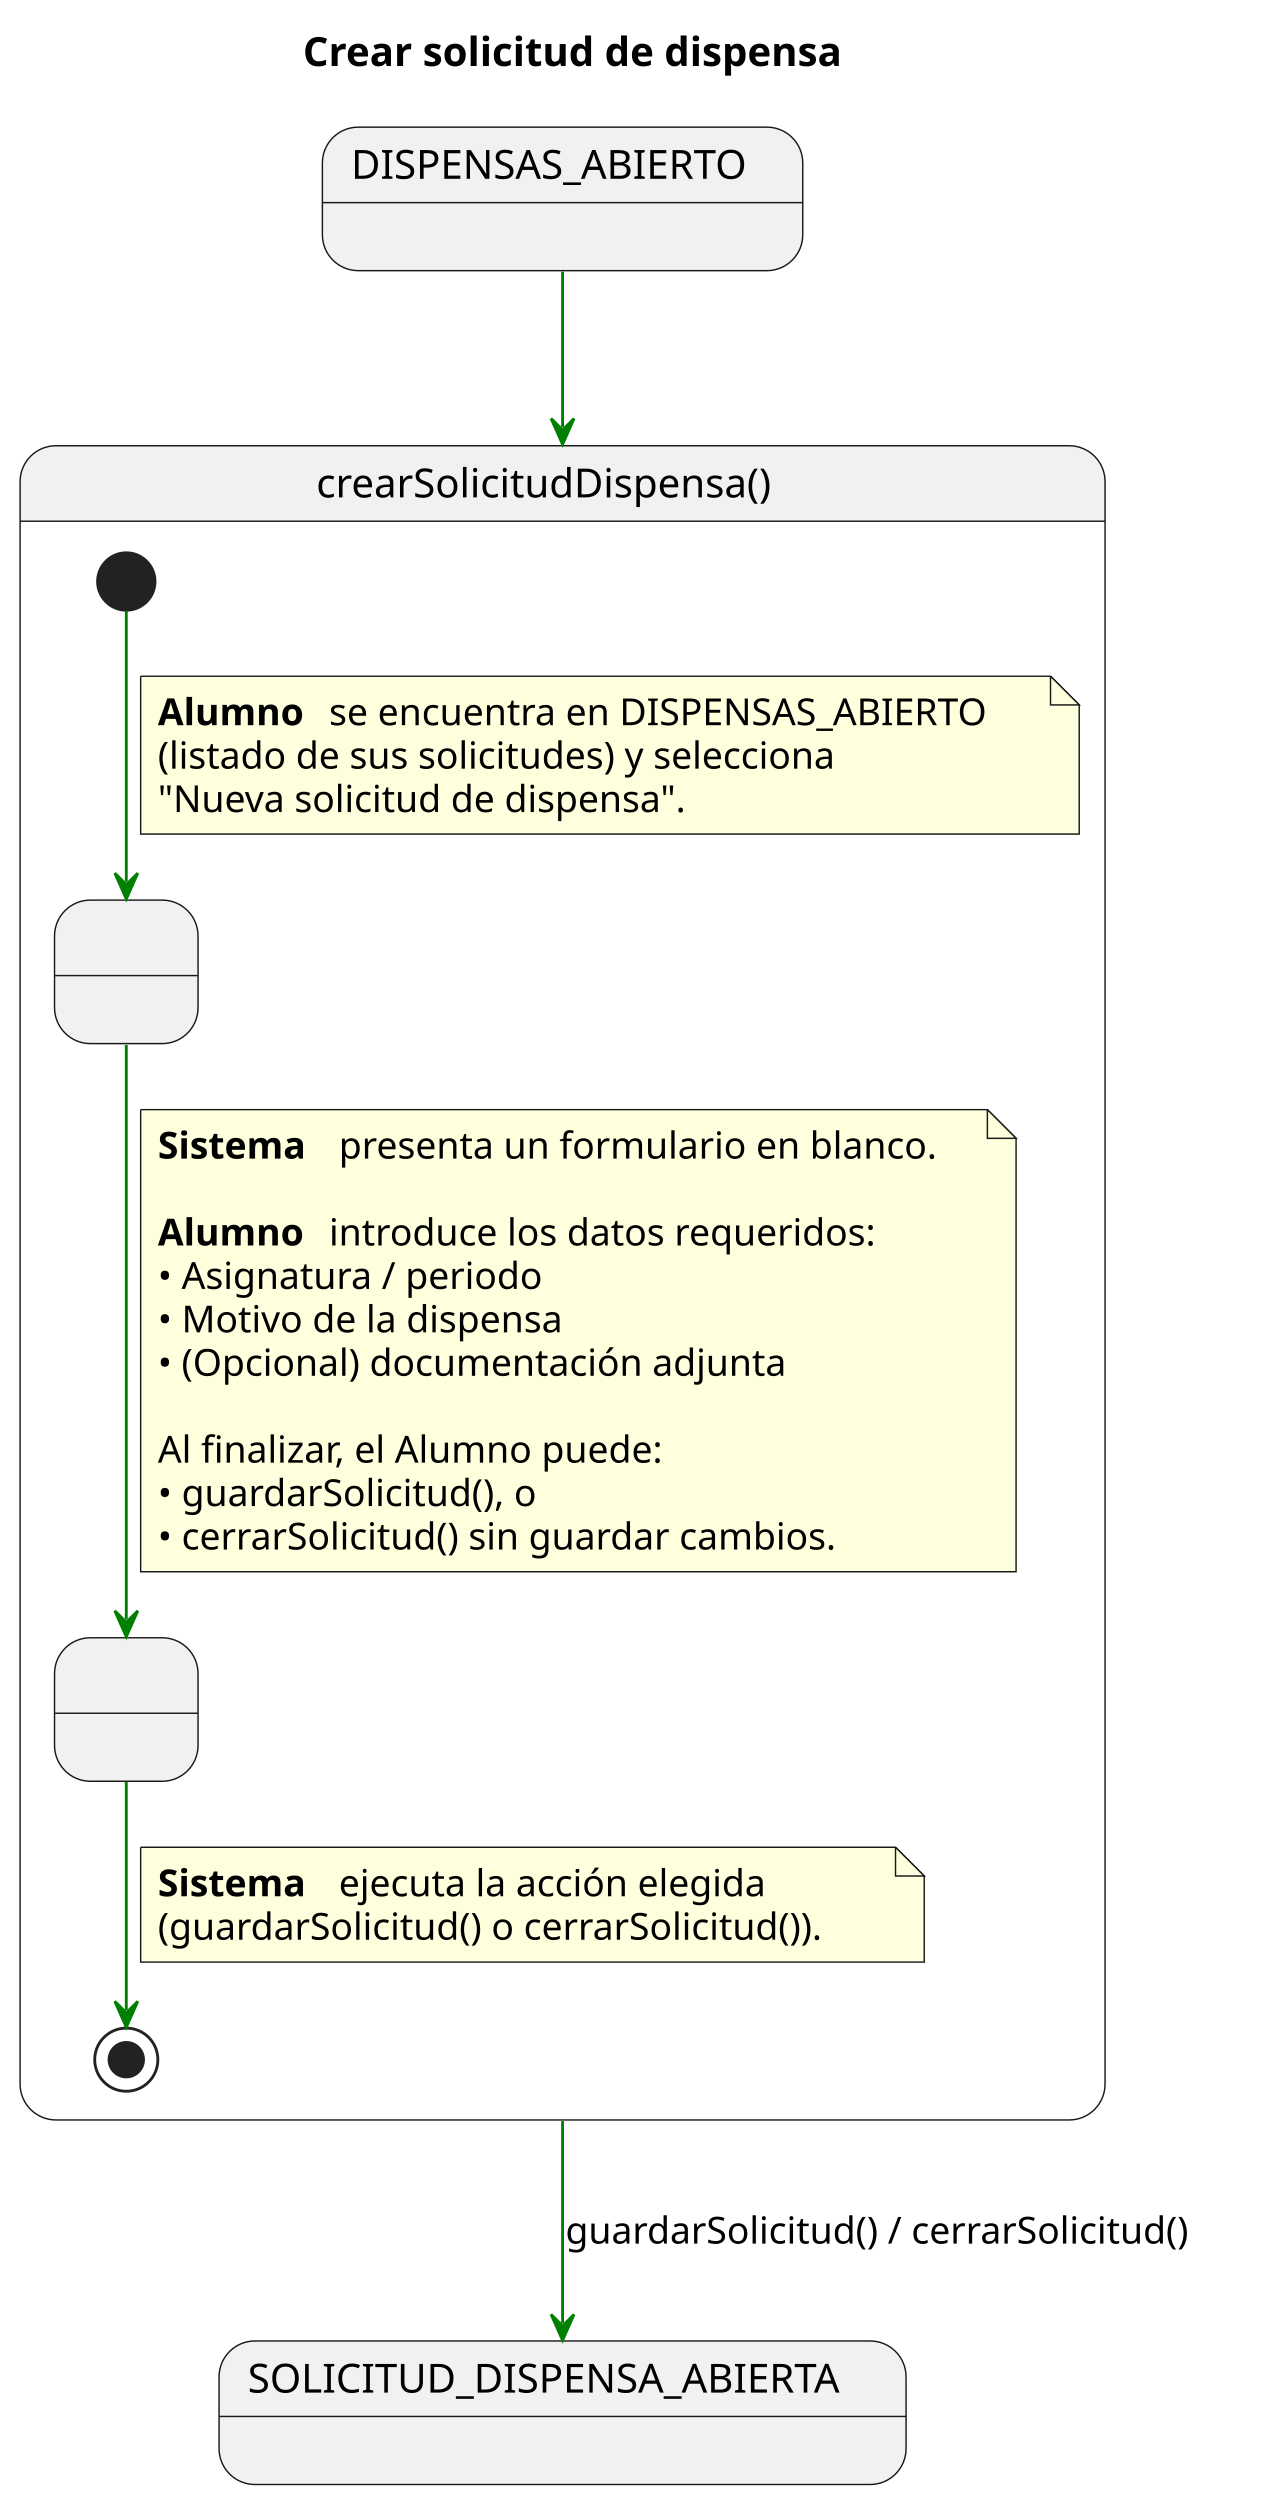
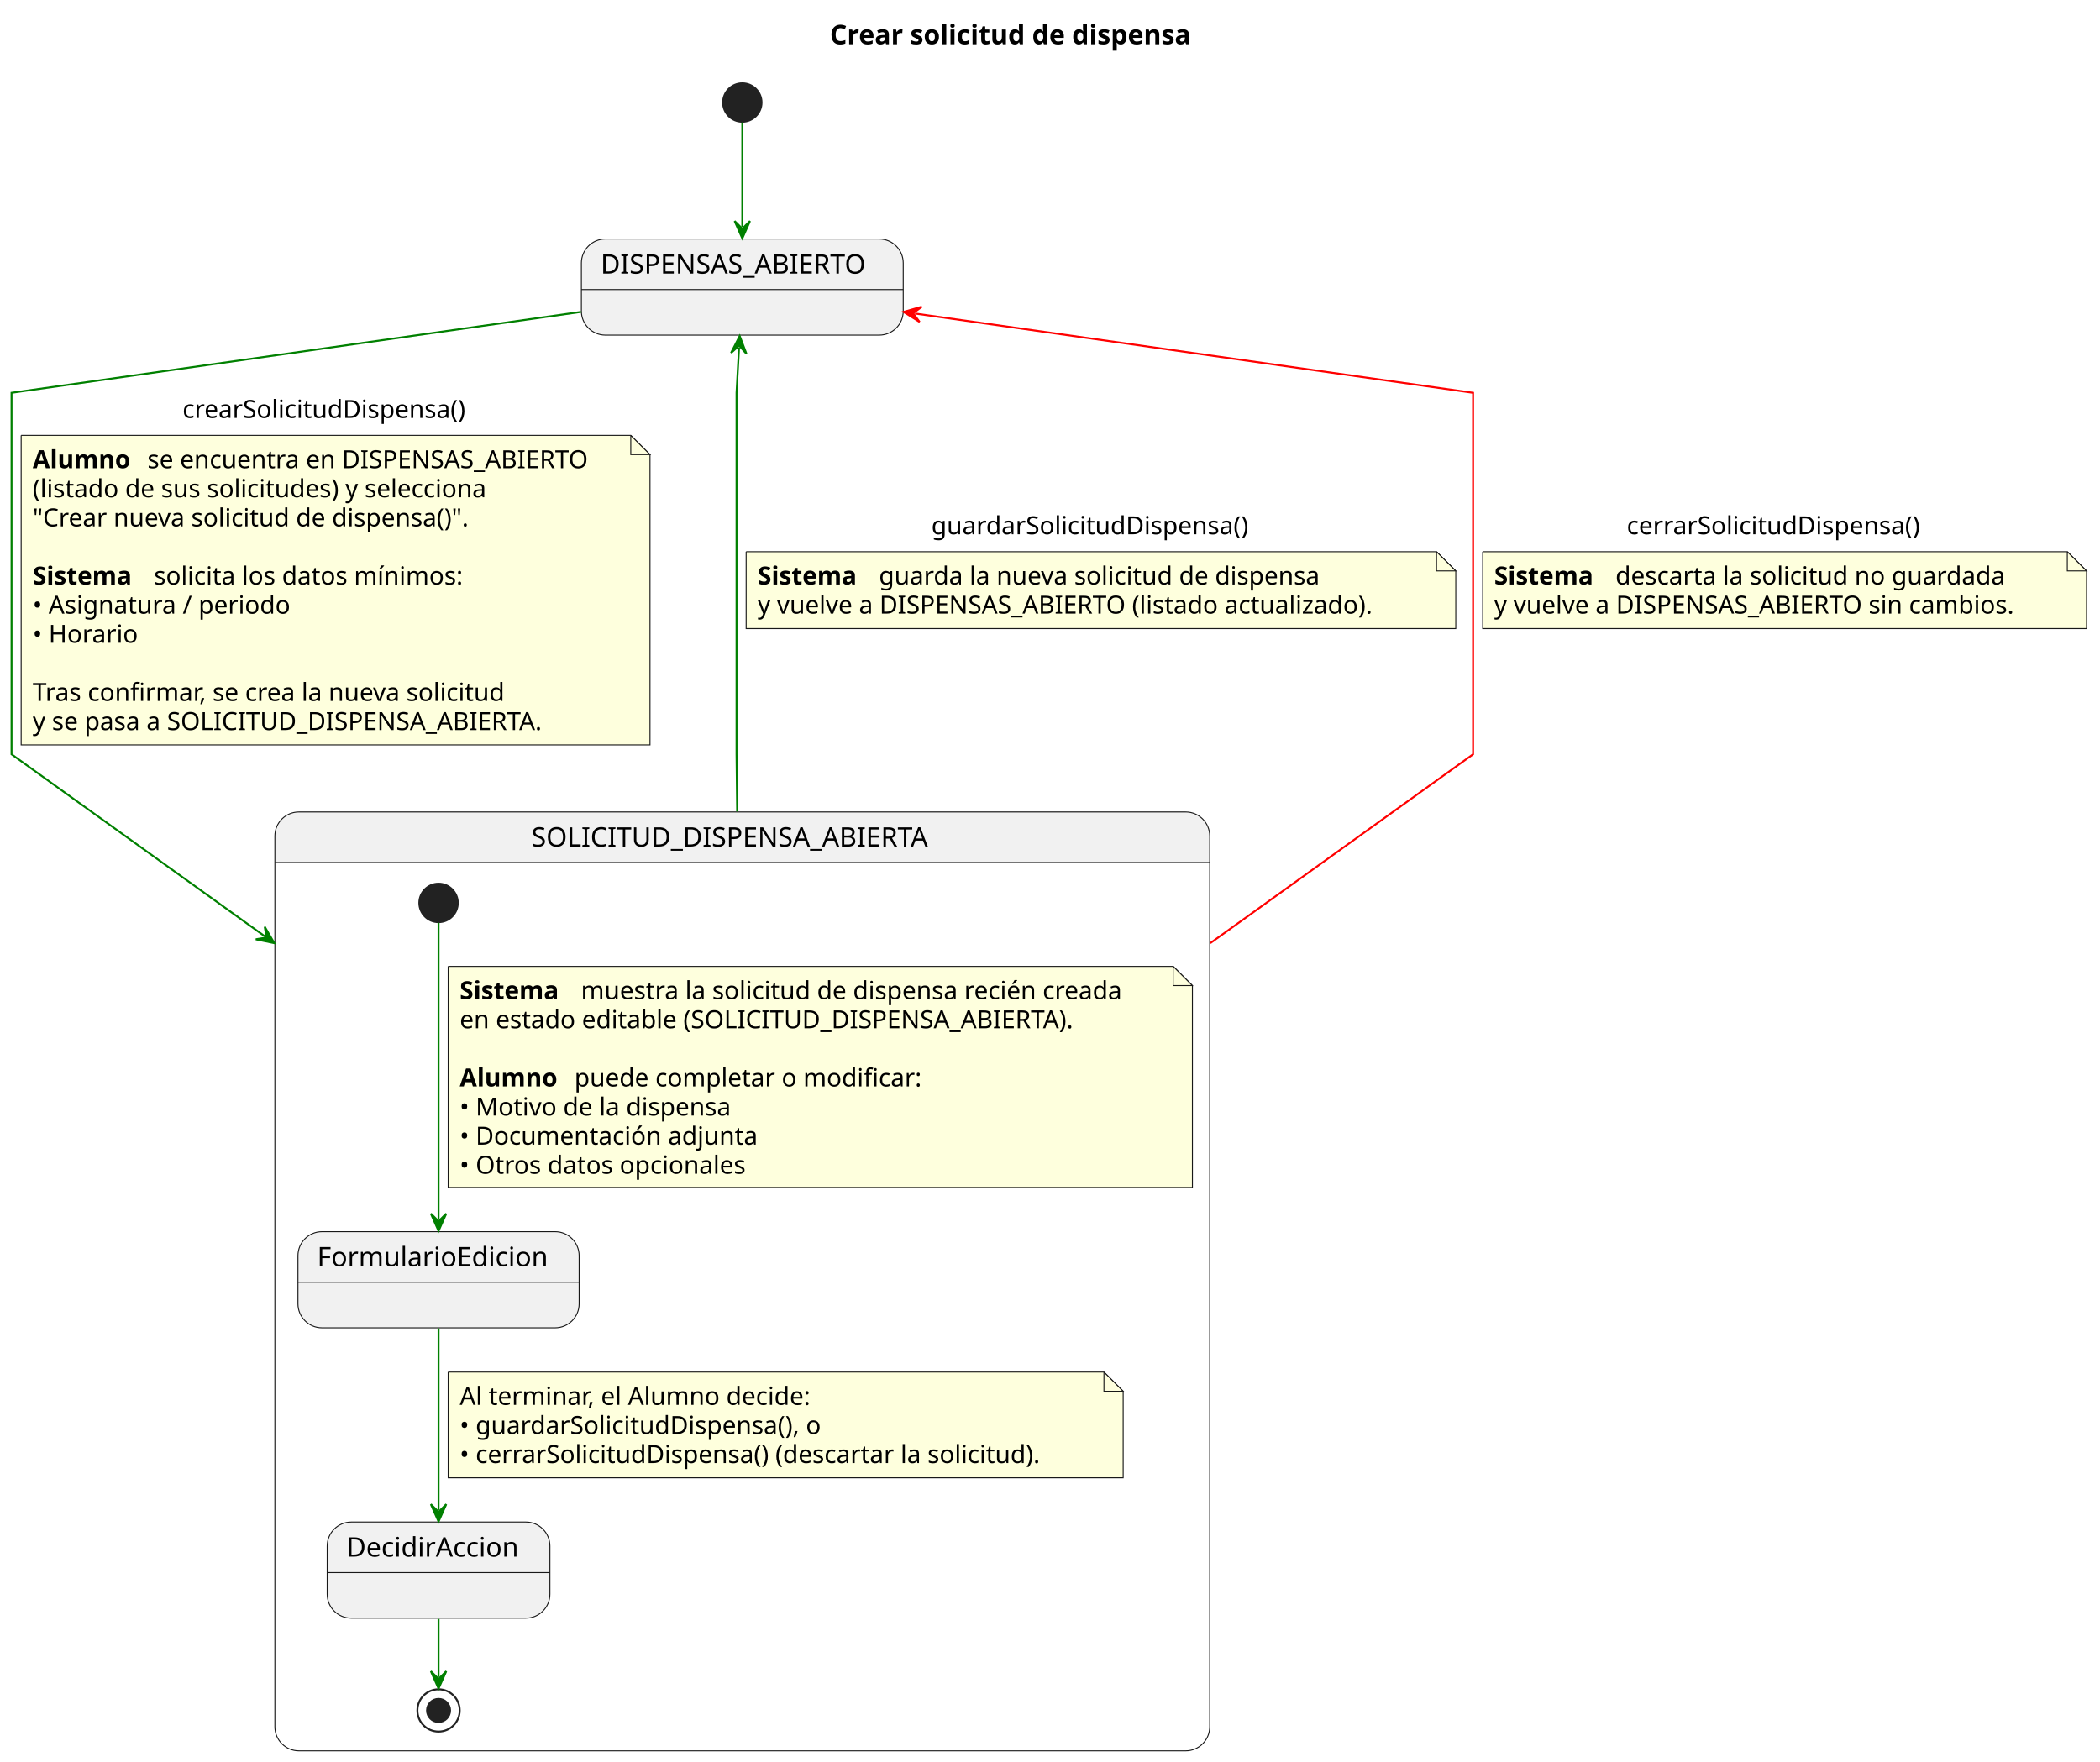
- <svg xmlns="http://www.w3.org/2000/svg" contentStyleType="text/css" data-diagram-type="STATE" height="871px" preserveAspectRatio="none" style="width:439px;height:871px;background:#FFFFFF;" version="1.1" viewBox="0 0 439 871" width="439px" zoomAndPan="magnify">
+ <svg xmlns="http://www.w3.org/2000/svg" contentStyleType="text/css" data-diagram-type="STATE" height="916px" preserveAspectRatio="none" style="width:1092px;height:916px;background:#FFFFFF;" version="1.1" viewBox="0 0 1092 916" width="1092px" zoomAndPan="magnify">
  <defs />
  <g>
    <g class="title" data-source-line="1">
-       <text fill="#000000" font-family="sans-serif" font-size="14" font-weight="bold" lengthAdjust="spacing" textLength="214.908" x="105.544" y="22.995">Crear solicitud de dispensa</text>
+       <text fill="#000000" font-family="sans-serif" font-size="14" font-weight="bold" lengthAdjust="spacing" textLength="214.908" x="431.546" y="22.995">Crear solicitud de dispensa</text>
    </g>
-     <g id="DISPENSAS_ABIERTO_INICIAL">
-       <rect fill="#F1F1F1" height="50" rx="12.5" ry="12.5" style="stroke:#181818;stroke-width:0.5;" width="167.362" x="112.32" y="44.297" />
-       <line style="stroke:#181818;stroke-width:0.5;" x1="112.32" x2="279.682" y1="70.594" y2="70.594" />
-       <text fill="#000000" font-family="sans-serif" font-size="14" lengthAdjust="spacing" textLength="147.362" x="122.32" y="62.292">DISPENSAS_ABIERTO</text>
+     <g>
+       <rect fill="#F1F1F1" height="50" rx="12.5" ry="12.5" style="stroke:#181818;stroke-width:0.5;" width="167.362" x="302.32" y="124.297" />
+       <line style="stroke:#181818;stroke-width:0.5;" x1="302.32" x2="469.682" y1="150.594" y2="150.594" />
+       <text fill="#000000" font-family="sans-serif" font-size="14" lengthAdjust="spacing" textLength="147.362" x="312.32" y="142.292">DISPENSAS_ABIERTO</text>
    </g>
-     <g id="SOLICITUD_DISPENSA_ABIERTA_FINAL">
-       <rect fill="#F1F1F1" height="50" rx="12.5" ry="12.5" style="stroke:#181818;stroke-width:0.5;" width="239.352" x="76.32" y="815.597" />
-       <line style="stroke:#181818;stroke-width:0.5;" x1="76.32" x2="315.672" y1="841.894" y2="841.894" />
-       <text fill="#000000" font-family="sans-serif" font-size="14" lengthAdjust="spacing" textLength="219.352" x="86.32" y="833.592">SOLICITUD_DISPENSA_ABIERTA</text>
+     <path d="M155.44,422.297 L616.55,422.297 A12.5,12.5 0 0 1 629.05,434.797 L629.05,448.594 L142.94,448.594 L142.94,434.797 A12.5,12.5 0 0 1 155.44,422.297" fill="#F1F1F1" />
+     <rect fill="none" height="488.297" rx="12.5" ry="12.5" style="stroke:#181818;stroke-width:0.5;" width="486.11" x="142.94" y="422.297" />
+     <line style="stroke:#181818;stroke-width:0.5;" x1="142.94" x2="629.05" y1="448.594" y2="448.594" />
+     <text fill="#000000" font-family="sans-serif" font-size="14" lengthAdjust="spacing" textLength="219.352" x="276.319" y="440.292">SOLICITUD_DISPENSA_ABIERTA</text>
+     <g>
+       <rect fill="#F1F1F1" height="50" rx="12.5" ry="12.5" style="stroke:#181818;stroke-width:0.5;" width="146.212" x="154.94" y="640.594" />
+       <line style="stroke:#181818;stroke-width:0.5;" x1="154.94" x2="301.152" y1="666.891" y2="666.891" />
+       <text fill="#000000" font-family="sans-serif" font-size="14" lengthAdjust="spacing" textLength="126.212" x="164.94" y="658.589">FormularioEdicion</text>
    </g>
-     <path d="M19.5,155.297 L372.5,155.297 A12.5,12.5 0 0 1 385,167.797 L385,181.594 L7,181.594 L7,167.797 A12.5,12.5 0 0 1 19.5,155.297" fill="#F1F1F1" />
-     <rect fill="none" height="583.297" rx="12.5" ry="12.5" style="stroke:#181818;stroke-width:0.5;" width="378" x="7" y="155.297" />
-     <line style="stroke:#181818;stroke-width:0.5;" x1="7" x2="385" y1="181.594" y2="181.594" />
-     <text fill="#000000" font-family="sans-serif" font-size="14" lengthAdjust="spacing" textLength="171.602" x="110.199" y="173.292">crearSolicitudDispensa()</text>
-     <g id="crearSolicitudDispensa.FormularioDatos">
-       <rect fill="#F1F1F1" height="50" rx="12.5" ry="12.5" style="stroke:#181818;stroke-width:0.5;" width="50" x="19" y="313.594" />
-       <line style="stroke:#181818;stroke-width:0.5;" x1="19" x2="69" y1="339.891" y2="339.891" />
-       <text fill="#000000" font-family="sans-serif" font-size="14" lengthAdjust="spacing" textLength="4.45" x="41.775" y="331.589"> </text>
+     <g>
+       <rect fill="#F1F1F1" height="50" rx="12.5" ry="12.5" style="stroke:#181818;stroke-width:0.5;" width="115.812" x="170.14" y="791.594" />
+       <line style="stroke:#181818;stroke-width:0.5;" x1="170.14" x2="285.952" y1="817.891" y2="817.891" />
+       <text fill="#000000" font-family="sans-serif" font-size="14" lengthAdjust="spacing" textLength="95.812" x="180.14" y="809.589">DecidirAccion</text>
    </g>
-     <g id="crearSolicitudDispensa.DecidirAccion">
-       <rect fill="#F1F1F1" height="50" rx="12.5" ry="12.5" style="stroke:#181818;stroke-width:0.5;" width="50" x="19" y="570.594" />
-       <line style="stroke:#181818;stroke-width:0.5;" x1="19" x2="69" y1="596.891" y2="596.891" />
-       <text fill="#000000" font-family="sans-serif" font-size="14" lengthAdjust="spacing" textLength="4.45" x="41.775" y="588.589"> </text>
+     <ellipse cx="228.05" cy="469.594" fill="#222222" rx="10" ry="10" style="stroke:#222222;stroke-width:1;" />
+     <ellipse cx="228.05" cy="889.594" fill="none" rx="11" ry="11" style="stroke:#222222;stroke-width:1;" />
+     <ellipse cx="228.05" cy="889.594" fill="#222222" rx="6" ry="6" style="stroke:#222222;stroke-width:1;" />
+     <g class="link" data-entity-1="ent0005" data-entity-2="ent0004" data-link-type="dependency" data-source-line="30" id="lnk6">
+       <path d="M228.05,479.954 C228.05,508.784 228.05,590.954 228.05,634.184" fill="none" id="*start*SOLICITUD_DISPENSA_ABIERTA_INICIAL-to-FormularioEdicion" style="stroke:#008000;stroke-width:1;" />
+       <polygon fill="#008000" points="228.05,640.184,232.05,631.184,228.05,635.184,224.05,631.184,228.05,640.184" style="stroke:#008000;stroke-width:1;" />
+       <path d="M233.05,502.594 L233.05,617.594 L620.05,617.594 L620.05,512.594 L610.05,502.594 L233.05,502.594" fill="#FEFFDD" style="stroke:#181818;stroke-width:0.5;" />
+       <path d="M610.05,502.594 L610.05,512.594 L620.05,512.594 L610.05,502.594" fill="#FEFFDD" style="stroke:#181818;stroke-width:0.5;" />
+       <text fill="#000000" font-family="sans-serif" font-size="13" font-weight="bold" lengthAdjust="spacing" textLength="58.906" x="239.05" y="519.661">Sistema</text>
+       <text fill="#000000" font-family="sans-serif" font-size="13" lengthAdjust="spacing" textLength="303.881" x="302.089" y="519.661">muestra la solicitud de dispensa recién creada</text>
+       <text fill="#000000" font-family="sans-serif" font-size="13" lengthAdjust="spacing" textLength="343.421" x="239.05" y="534.793">en estado editable (SOLICITUD_DISPENSA_ABIERTA).</text>
+       <text fill="#000000" font-family="sans-serif" font-size="13" lengthAdjust="spacing" textLength="4.132" x="239.05" y="549.926"> </text>
+       <text fill="#000000" font-family="sans-serif" font-size="13" font-weight="bold" lengthAdjust="spacing" textLength="55.504" x="239.05" y="565.059">Alumno</text>
+       <text fill="#000000" font-family="sans-serif" font-size="13" lengthAdjust="spacing" textLength="192.632" x="298.686" y="565.059">puede completar o modificar:</text>
+       <text fill="#000000" font-family="sans-serif" font-size="13" lengthAdjust="spacing" textLength="153.417" x="239.05" y="580.192">• Motivo de la dispensa</text>
+       <text fill="#000000" font-family="sans-serif" font-size="13" lengthAdjust="spacing" textLength="167.572" x="239.05" y="595.325">• Documentación adjunta</text>
+       <text fill="#000000" font-family="sans-serif" font-size="13" lengthAdjust="spacing" textLength="161.015" x="239.05" y="610.457">• Otros datos opcionales</text>
    </g>
-     <ellipse cx="44" cy="202.594" fill="#222222" rx="10" ry="10" style="stroke:#222222;stroke-width:1;" />
-     <ellipse cx="44" cy="717.594" fill="none" rx="11" ry="11" style="stroke:#222222;stroke-width:1;" />
-     <ellipse cx="44" cy="717.594" fill="#222222" rx="6" ry="6" style="stroke:#222222;stroke-width:1;" />
-     <g class="link" data-entity-1=".start.crearSolicitudDispensa" data-entity-2="FormularioDatos" data-link-type="dependency" data-source-line="14" data-uid="lnk4" id="link_.start.crearSolicitudDispensa_FormularioDatos">
-       <path d="M44,212.804 C44,233.264 44,277.064 44,307.194" fill="none" id="*start*crearSolicitudDispensa-to-FormularioDatos" style="stroke:#008000;stroke-width:1;" />
-       <polygon fill="#008000" points="44,313.194,48,304.194,44,308.194,40,304.194,44,313.194" style="stroke:#008000;stroke-width:1;" />
-       <path d="M49,235.594 L49,290.594 L376,290.594 L376,245.594 L366,235.594 L49,235.594" fill="#FEFFDD" style="stroke:#181818;stroke-width:0.5;" />
-       <path d="M366,235.594 L366,245.594 L376,245.594 L366,235.594" fill="#FEFFDD" style="stroke:#181818;stroke-width:0.5;" />
-       <text fill="#000000" font-family="sans-serif" font-size="13" font-weight="bold" lengthAdjust="spacing" textLength="55.504" x="55" y="252.661">Alumno</text>
-       <text fill="#000000" font-family="sans-serif" font-size="13" lengthAdjust="spacing" textLength="246.511" x="114.636" y="252.661">se encuentra en DISPENSAS_ABIERTO</text>
-       <text fill="#000000" font-family="sans-serif" font-size="13" lengthAdjust="spacing" textLength="257.315" x="55" y="267.793">(listado de sus solicitudes) y selecciona</text>
-       <text fill="#000000" font-family="sans-serif" font-size="13" lengthAdjust="spacing" textLength="198.523" x="55" y="282.926">"Nueva solicitud de dispensa".</text>
+     <g class="link" data-entity-1="ent0004" data-entity-2="ent0005" data-link-type="dependency" data-source-line="41" id="lnk7">
+       <path d="M228.05,690.864 C228.05,718.574 228.05,757.634 228.05,785.334" fill="none" id="FormularioEdicion-to-DecidirAccion" style="stroke:#008000;stroke-width:1;" />
+       <polygon fill="#008000" points="228.05,791.334,232.05,782.334,228.05,786.334,224.05,782.334,228.05,791.334" style="stroke:#008000;stroke-width:1;" />
+       <path d="M233.05,713.594 L233.05,768.594 L584.05,768.594 L584.05,723.594 L574.05,713.594 L233.05,713.594" fill="#FEFFDD" style="stroke:#181818;stroke-width:0.5;" />
+       <path d="M574.05,713.594 L574.05,723.594 L584.05,723.594 L574.05,713.594" fill="#FEFFDD" style="stroke:#181818;stroke-width:0.5;" />
+       <text fill="#000000" font-family="sans-serif" font-size="13" lengthAdjust="spacing" textLength="198.282" x="239.05" y="730.661">Al terminar, el Alumno decide:</text>
+       <text fill="#000000" font-family="sans-serif" font-size="13" lengthAdjust="spacing" textLength="204.928" x="239.05" y="745.793">• guardarSolicitudDispensa(), o</text>
+       <text fill="#000000" font-family="sans-serif" font-size="13" lengthAdjust="spacing" textLength="330.929" x="239.05" y="760.926">• cerrarSolicitudDispensa() (descartar la solicitud).</text>
    </g>
-     <g class="link" data-entity-1="FormularioDatos" data-entity-2="DecidirAccion" data-link-type="dependency" data-source-line="21" data-uid="lnk5" id="link_FormularioDatos_DecidirAccion">
-       <path d="M44,364.044 C44,412.784 44,515.534 44,564.214" fill="none" id="FormularioDatos-to-DecidirAccion" style="stroke:#008000;stroke-width:1;" />
-       <polygon fill="#008000" points="44,570.214,48,561.214,44,565.214,40,561.214,44,570.214" style="stroke:#008000;stroke-width:1;" />
-       <path d="M49,386.594 L49,547.594 L354,547.594 L354,396.594 L344,386.594 L49,386.594" fill="#FEFFDD" style="stroke:#181818;stroke-width:0.5;" />
-       <path d="M344,386.594 L344,396.594 L354,396.594 L344,386.594" fill="#FEFFDD" style="stroke:#181818;stroke-width:0.5;" />
-       <text fill="#000000" font-family="sans-serif" font-size="13" font-weight="bold" lengthAdjust="spacing" textLength="58.906" x="55" y="403.661">Sistema</text>
-       <text fill="#000000" font-family="sans-serif" font-size="13" lengthAdjust="spacing" textLength="221.482" x="118.039" y="403.661">presenta un formulario en blanco.</text>
-       <text fill="#000000" font-family="sans-serif" font-size="13" lengthAdjust="spacing" textLength="4.132" x="55" y="418.793"> </text>
-       <text fill="#000000" font-family="sans-serif" font-size="13" font-weight="bold" lengthAdjust="spacing" textLength="55.504" x="55" y="433.926">Alumno</text>
-       <text fill="#000000" font-family="sans-serif" font-size="13" lengthAdjust="spacing" textLength="202.808" x="114.636" y="433.926">introduce los datos requeridos:</text>
-       <text fill="#000000" font-family="sans-serif" font-size="13" lengthAdjust="spacing" textLength="144.193" x="55" y="449.059">• Asignatura / periodo</text>
-       <text fill="#000000" font-family="sans-serif" font-size="13" lengthAdjust="spacing" textLength="153.417" x="55" y="464.192">• Motivo de la dispensa</text>
-       <text fill="#000000" font-family="sans-serif" font-size="13" lengthAdjust="spacing" textLength="237.104" x="55" y="479.325">• (Opcional) documentación adjunta</text>
-       <text fill="#000000" font-family="sans-serif" font-size="13" lengthAdjust="spacing" textLength="4.132" x="55" y="494.457"> </text>
-       <text fill="#000000" font-family="sans-serif" font-size="13" lengthAdjust="spacing" textLength="191.249" x="55" y="509.59">Al finalizar, el Alumno puede:</text>
-       <text fill="#000000" font-family="sans-serif" font-size="13" lengthAdjust="spacing" textLength="145.304" x="55" y="524.723">• guardarSolicitud(), o</text>
-       <text fill="#000000" font-family="sans-serif" font-size="13" lengthAdjust="spacing" textLength="257.753" x="55" y="539.856">• cerrarSolicitud() sin guardar cambios.</text>
+     <g class="link" data-entity-1="ent0005" data-entity-2="ent0008" data-link-type="dependency" data-source-line="48" id="lnk9">
+       <path d="M228.05,842.024 C228.05,854.384 228.05,862.724 228.05,872.194" fill="none" id="DecidirAccion-to-*end*SOLICITUD_DISPENSA_ABIERTA_INICIAL" style="stroke:#008000;stroke-width:1;" />
+       <polygon fill="#008000" points="228.05,878.194,232.05,869.194,228.05,873.194,224.05,869.194,228.05,878.194" style="stroke:#008000;stroke-width:1;" />
    </g>
-     <g class="link" data-entity-1="DecidirAccion" data-entity-2=".end.crearSolicitudDispensa" data-link-type="dependency" data-source-line="35" data-uid="lnk7" id="link_DecidirAccion_.end.crearSolicitudDispensa">
-       <path d="M44,620.874 C44,647.044 44,681.444 44,700.274" fill="none" id="DecidirAccion-to-*end*crearSolicitudDispensa" style="stroke:#008000;stroke-width:1;" />
-       <polygon fill="#008000" points="44,706.274,48,697.274,44,701.274,40,697.274,44,706.274" style="stroke:#008000;stroke-width:1;" />
-       <path d="M49,643.594 L49,683.594 L322,683.594 L322,653.594 L312,643.594 L49,643.594" fill="#FEFFDD" style="stroke:#181818;stroke-width:0.5;" />
-       <path d="M312,643.594 L312,653.594 L322,653.594 L312,643.594" fill="#FEFFDD" style="stroke:#181818;stroke-width:0.5;" />
-       <text fill="#000000" font-family="sans-serif" font-size="13" font-weight="bold" lengthAdjust="spacing" textLength="58.906" x="55" y="660.661">Sistema</text>
-       <text fill="#000000" font-family="sans-serif" font-size="13" lengthAdjust="spacing" textLength="161.789" x="118.039" y="660.661">ejecuta la acción elegida</text>
-       <text fill="#000000" font-family="sans-serif" font-size="13" lengthAdjust="spacing" textLength="252.846" x="55" y="675.793">(guardarSolicitud() o cerrarSolicitud()).</text>
+     <ellipse cx="386" cy="53.297" fill="#222222" rx="10" ry="10" style="stroke:#222222;stroke-width:1;" />
+     <g class="link" data-entity-1="ent0002" data-entity-2="ent0002" data-link-type="dependency" data-source-line="7" id="lnk3">
+       <path d="M386,63.657 C386,77.587 386,98.257 386,117.947" fill="none" id="*start*-to-DISPENSAS_ABIERTO_INICIAL" style="stroke:#008000;stroke-width:1;" />
+       <polygon fill="#008000" points="386,123.947,390,114.947,386,118.947,382,114.947,386,123.947" style="stroke:#008000;stroke-width:1;" />
    </g>
-     <g class="link" data-entity-1="DISPENSAS_ABIERTO_INICIAL" data-entity-2="crearSolicitudDispensa" data-link-type="dependency" data-source-line="7" data-uid="lnk2" id="link_DISPENSAS_ABIERTO_INICIAL_crearSolicitudDispensa">
-       <path d="M196,94.657 C196,109.617 196,124.537 196,148.807" fill="none" id="DISPENSAS_ABIERTO_INICIAL-to-crearSolicitudDispensa" style="stroke:#008000;stroke-width:1;" />
-       <polygon fill="#008000" points="196,154.807,200,145.807,196,149.807,192,145.807,196,154.807" style="stroke:#008000;stroke-width:1;" />
+     <g class="link" data-entity-1="ent0002" data-entity-2="ent0003" data-link-type="dependency" data-source-line="10" id="lnk4">
+       <path d="M302.14,162.217 C190.23,178.117 6,204.297 6,204.297 C6,204.297 6,392.297 6,392.297 C6,392.297 63.538,433.665 137.778,487.025" fill="none" id="DISPENSAS_ABIERTO_INICIAL-to-SOLICITUD_DISPENSA_ABIERTA_INICIAL" style="stroke:#008000;stroke-width:1;" />
+       <polygon fill="#008000" points="142.65,490.527,137.676,482.026,138.59,487.609,133.007,488.522,142.65,490.527" style="stroke:#008000;stroke-width:1;" />
+       <text fill="#000000" font-family="sans-serif" font-size="13" lengthAdjust="spacing" textLength="159.345" x="94.901" y="217.364">crearSolicitudDispensa()</text>
+       <path d="M11,226.43 L11,387.43 L338,387.43 L338,236.43 L328,226.43 L11,226.43" fill="#FEFFDD" style="stroke:#181818;stroke-width:0.5;" />
+       <path d="M328,226.43 L328,236.43 L338,236.43 L328,226.43" fill="#FEFFDD" style="stroke:#181818;stroke-width:0.5;" />
+       <text fill="#000000" font-family="sans-serif" font-size="13" font-weight="bold" lengthAdjust="spacing" textLength="55.504" x="17" y="243.497">Alumno</text>
+       <text fill="#000000" font-family="sans-serif" font-size="13" lengthAdjust="spacing" textLength="246.511" x="76.636" y="243.497">se encuentra en DISPENSAS_ABIERTO</text>
+       <text fill="#000000" font-family="sans-serif" font-size="13" lengthAdjust="spacing" textLength="257.315" x="17" y="258.629">(listado de sus solicitudes) y selecciona</text>
+       <text fill="#000000" font-family="sans-serif" font-size="13" lengthAdjust="spacing" textLength="247.044" x="17" y="273.762">"Crear nueva solicitud de dispensa()".</text>
+       <text fill="#000000" font-family="sans-serif" font-size="13" lengthAdjust="spacing" textLength="4.132" x="17" y="288.895"> </text>
+       <text fill="#000000" font-family="sans-serif" font-size="13" font-weight="bold" lengthAdjust="spacing" textLength="58.906" x="17" y="304.028">Sistema</text>
+       <text fill="#000000" font-family="sans-serif" font-size="13" lengthAdjust="spacing" textLength="172.447" x="80.039" y="304.028">solicita los datos mínimos:</text>
+       <text fill="#000000" font-family="sans-serif" font-size="13" lengthAdjust="spacing" textLength="144.193" x="17" y="319.161">• Asignatura / periodo</text>
+       <text fill="#000000" font-family="sans-serif" font-size="13" lengthAdjust="spacing" textLength="59.751" x="17" y="334.293">• Horario</text>
+       <text fill="#000000" font-family="sans-serif" font-size="13" lengthAdjust="spacing" textLength="4.132" x="17" y="349.426"> </text>
+       <text fill="#000000" font-family="sans-serif" font-size="13" lengthAdjust="spacing" textLength="269.039" x="17" y="364.559">Tras confirmar, se crea la nueva solicitud</text>
+       <text fill="#000000" font-family="sans-serif" font-size="13" lengthAdjust="spacing" textLength="285.733" x="17" y="379.692">y se pasa a SOLICITUD_DISPENSA_ABIERTA.</text>
    </g>
-     <g class="link" data-entity-1="crearSolicitudDispensa" data-entity-2="SOLICITUD_DISPENSA_ABIERTA_FINAL" data-link-type="dependency" data-source-line="43" data-uid="lnk8" id="link_crearSolicitudDispensa_SOLICITUD_DISPENSA_ABIERTA_FINAL">
-       <path d="M196,738.997 C196,770.247 196,791.217 196,809.347" fill="none" id="crearSolicitudDispensa-to-SOLICITUD_DISPENSA_ABIERTA_FINAL" style="stroke:#008000;stroke-width:1;" />
-       <polygon fill="#008000" points="196,815.347,200,806.347,196,810.347,192,806.347,196,815.347" style="stroke:#008000;stroke-width:1;" />
-       <text fill="#000000" font-family="sans-serif" font-size="13" lengthAdjust="spacing" textLength="234.997" x="197" y="781.664">guardarSolicitud() / cerrarSolicitud()</text>
+     <g class="link" data-entity-1="ent0003" data-entity-2="ent0002" data-link-type="dependency" data-source-line="52" id="lnk10">
+       <path d="M383.33,422.047 C383.13,403.787 383,392.297 383,392.297 C383,392.297 383,204.297 383,204.297 C383,204.297 383.519,195.048 384.309,180.768" fill="none" id="SOLICITUD_DISPENSA_ABIERTA_INICIAL-to-DISPENSAS_ABIERTO_INICIAL" style="stroke:#008000;stroke-width:1;" />
+       <polygon fill="#008000" points="384.64,174.777,380.149,183.542,384.364,179.769,388.137,183.984,384.64,174.777" style="stroke:#008000;stroke-width:1;" />
+       <text fill="#000000" font-family="sans-serif" font-size="13" lengthAdjust="spacing" textLength="176.909" x="484.33" y="277.864">guardarSolicitudDispensa()</text>
+       <path d="M388,286.93 L388,326.93 L757,326.93 L757,296.93 L747,286.93 L388,286.93" fill="#FEFFDD" style="stroke:#181818;stroke-width:0.5;" />
+       <path d="M747,286.93 L747,296.93 L757,296.93 L747,286.93" fill="#FEFFDD" style="stroke:#181818;stroke-width:0.5;" />
+       <text fill="#000000" font-family="sans-serif" font-size="13" font-weight="bold" lengthAdjust="spacing" textLength="58.906" x="394" y="303.997">Sistema</text>
+       <text fill="#000000" font-family="sans-serif" font-size="13" lengthAdjust="spacing" textLength="246.81" x="457.039" y="303.997">guarda la nueva solicitud de dispensa</text>
+       <text fill="#000000" font-family="sans-serif" font-size="13" lengthAdjust="spacing" textLength="348.569" x="394" y="319.129">y vuelve a DISPENSAS_ABIERTO (listado actualizado).</text>
+     </g>
+     <g class="link" data-entity-1="ent0003" data-entity-2="ent0002" data-link-type="dependency" data-source-line="58" id="lnk11">
+       <path d="M629.35,490.527 C703.59,437.167 766,392.297 766,392.297 C766,392.297 766,204.297 766,204.297 C766,204.297 587.71,178.961 475.8,163.061" fill="none" id="SOLICITUD_DISPENSA_ABIERTA_INICIAL-to-DISPENSAS_ABIERTO_INICIAL-1" style="stroke:#FF0000;stroke-width:1;" />
+       <polygon fill="#FF0000" points="469.86,162.217,478.208,167.443,474.81,162.92,479.333,159.523,469.86,162.217" style="stroke:#FF0000;stroke-width:1;" />
+       <text fill="#000000" font-family="sans-serif" font-size="13" lengthAdjust="spacing" textLength="164.69" x="845.913" y="277.864">cerrarSolicitudDispensa()</text>
+       <path d="M771,286.93 L771,326.93 L1085,326.93 L1085,296.93 L1075,286.93 L771,286.93" fill="#FEFFDD" style="stroke:#181818;stroke-width:0.5;" />
+       <path d="M1075,286.93 L1075,296.93 L1085,296.93 L1075,286.93" fill="#FEFFDD" style="stroke:#181818;stroke-width:0.5;" />
+       <text fill="#000000" font-family="sans-serif" font-size="13" font-weight="bold" lengthAdjust="spacing" textLength="58.906" x="777" y="303.997">Sistema</text>
+       <text fill="#000000" font-family="sans-serif" font-size="13" lengthAdjust="spacing" textLength="217.382" x="840.039" y="303.997">descarta la solicitud no guardada</text>
+       <text fill="#000000" font-family="sans-serif" font-size="13" lengthAdjust="spacing" textLength="293.516" x="777" y="319.129">y vuelve a DISPENSAS_ABIERTO sin cambios.</text>
    </g>
  </g>
</svg>
